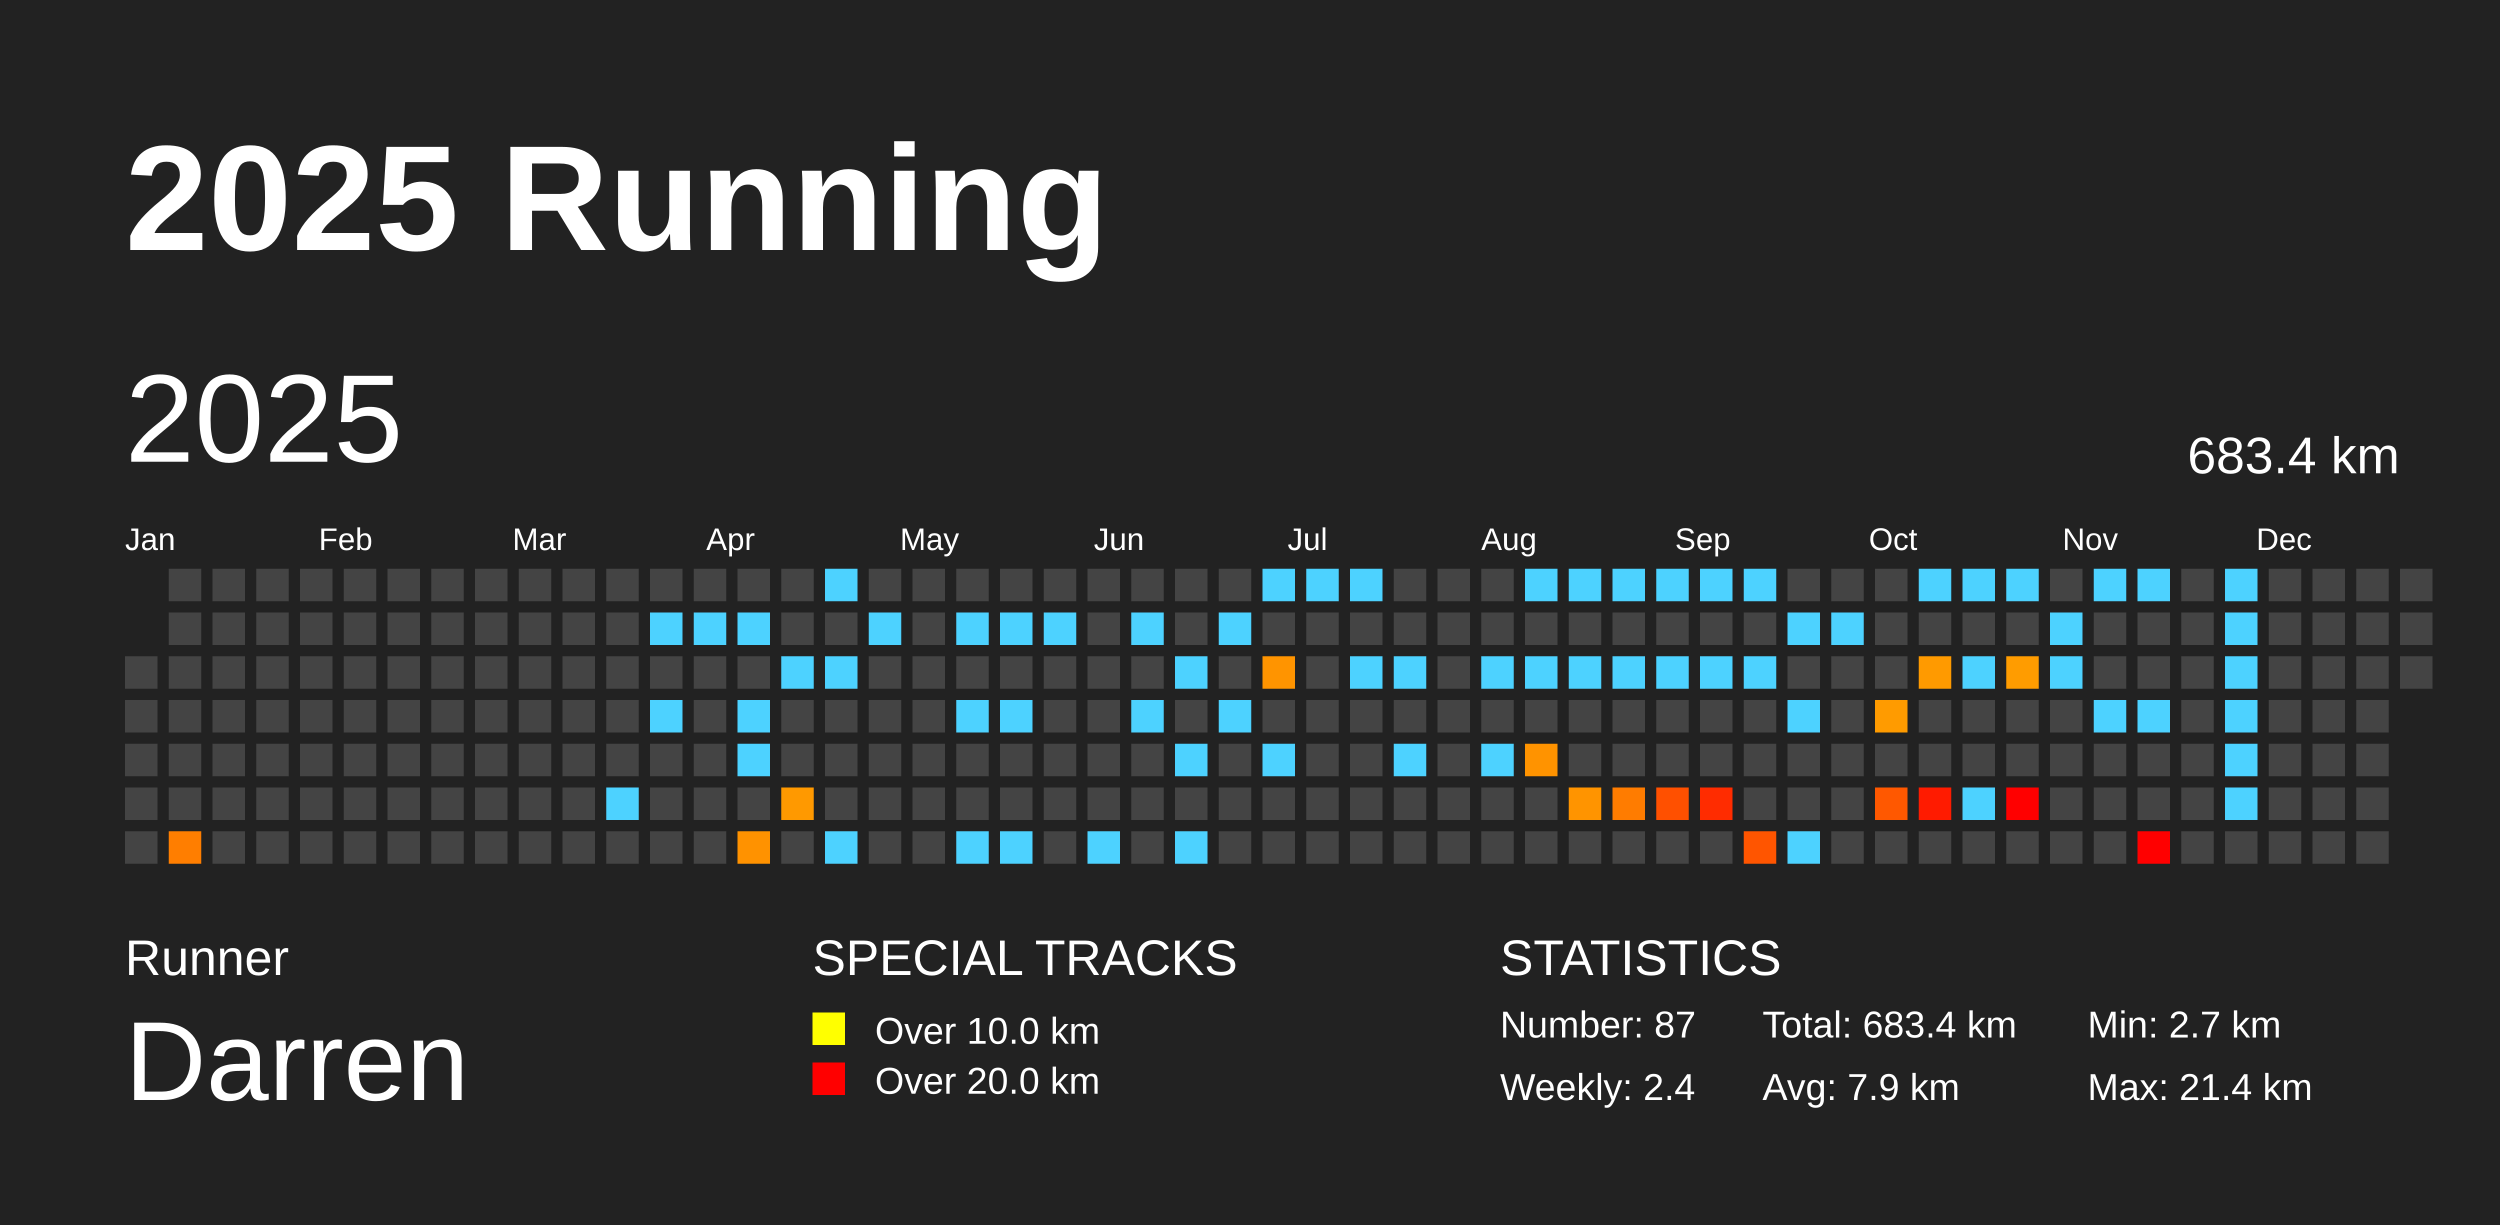
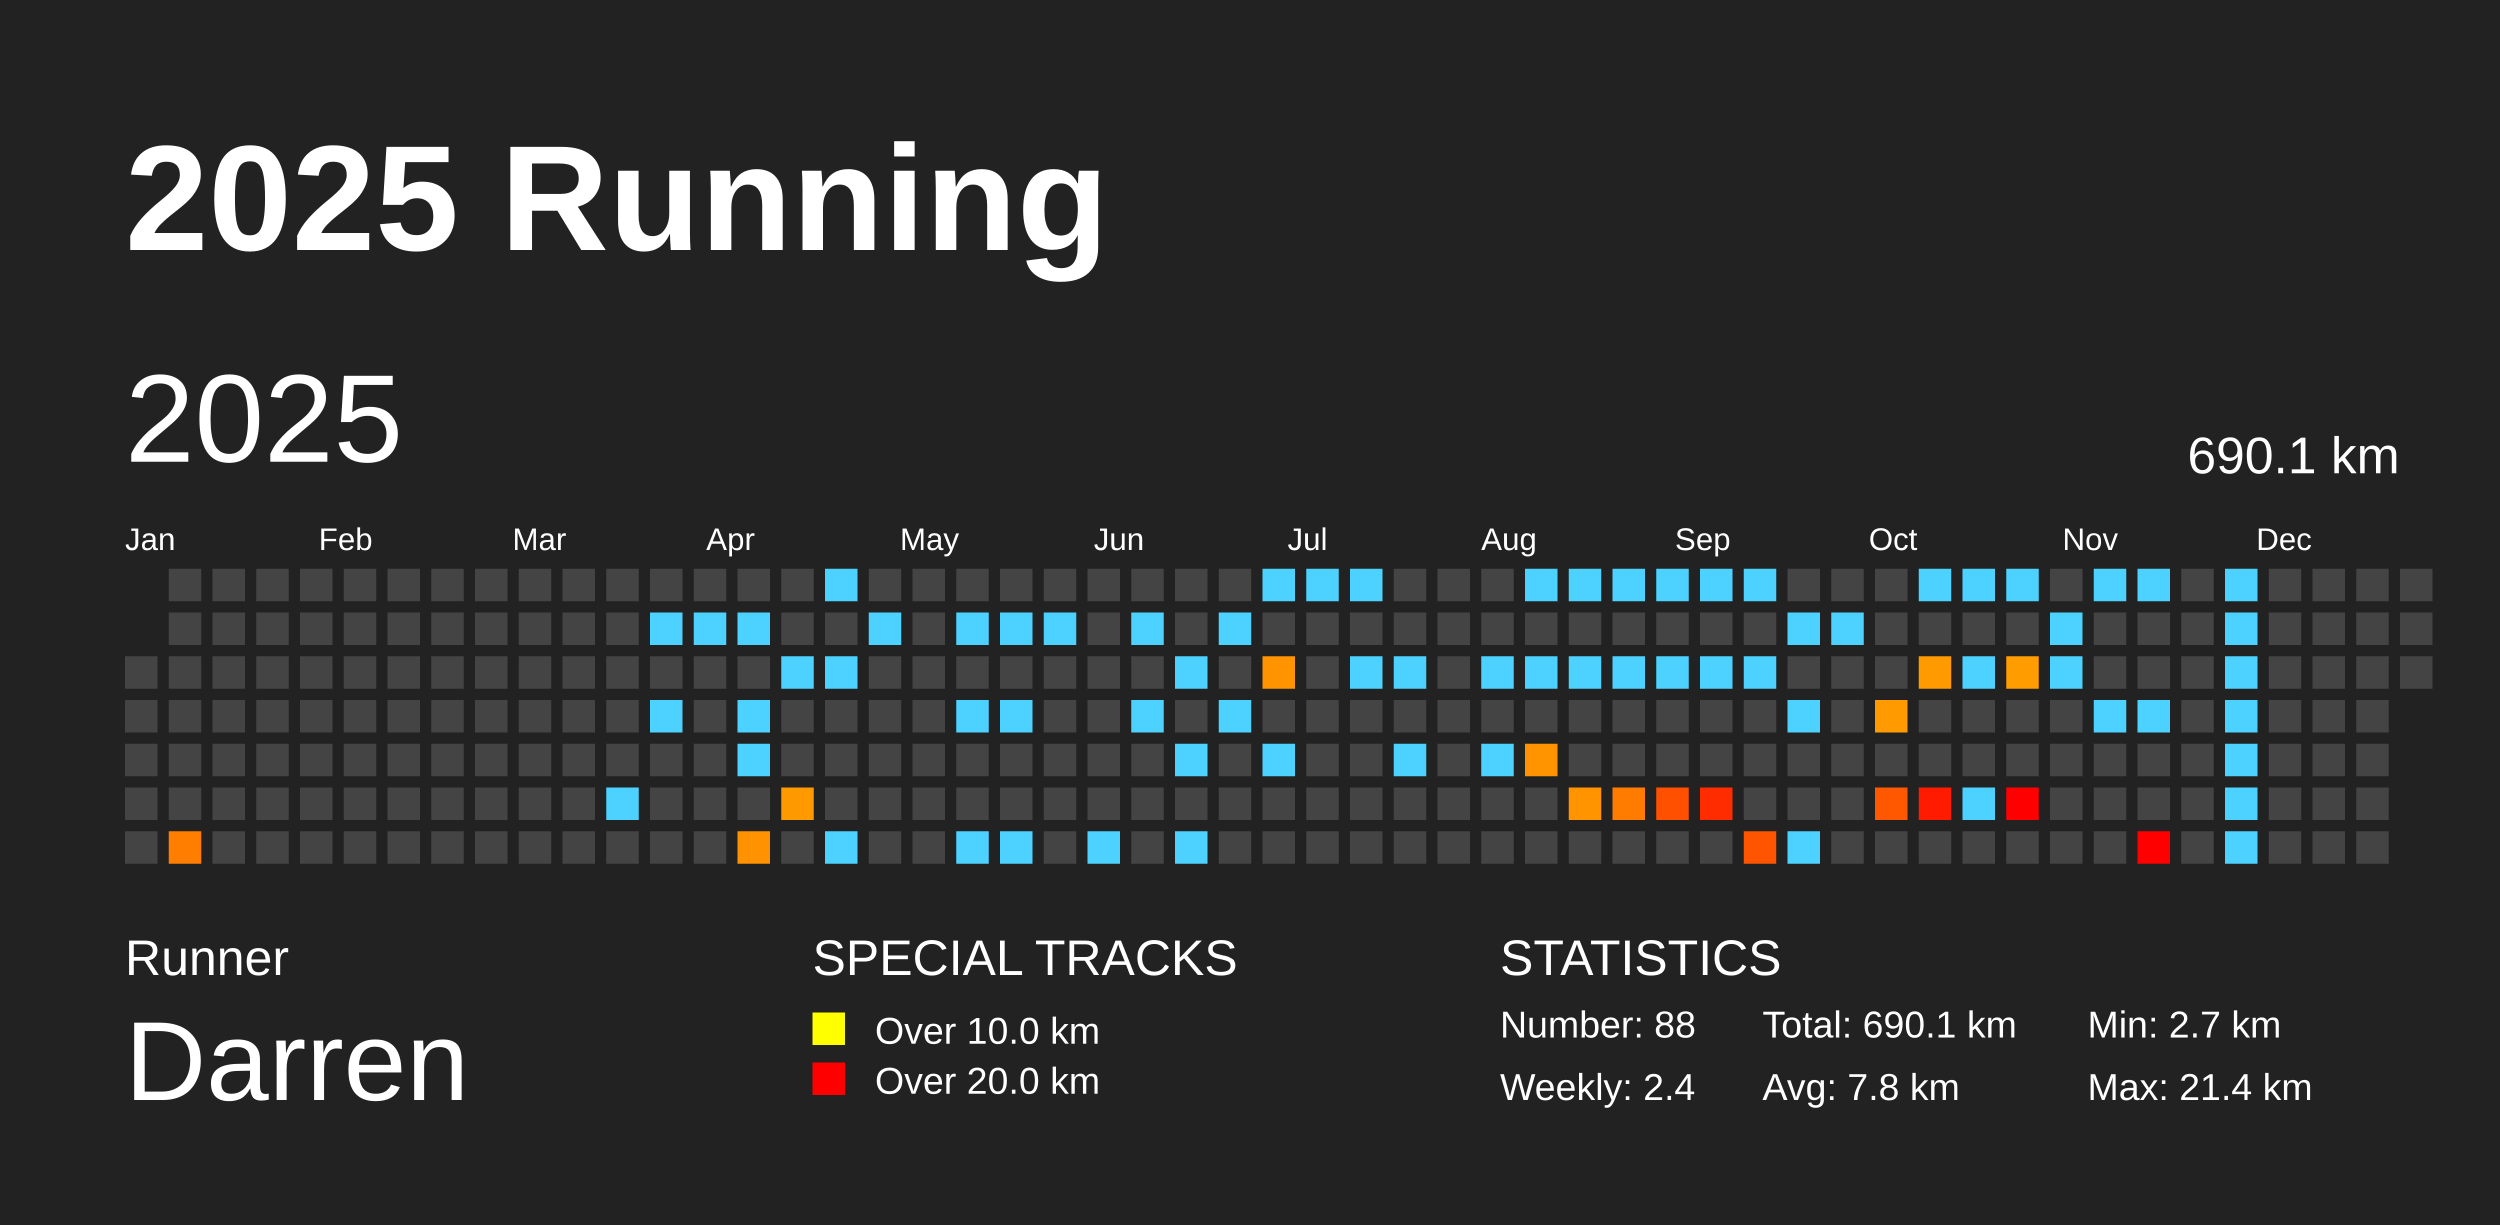
<svg xmlns="http://www.w3.org/2000/svg" baseProfile="full" height="98mm" version="1.1" viewBox="0,0,200,98" width="200mm">
  <defs />
  <rect fill="#222222" height="98" width="200" x="0" y="0" />
  <text fill="#FFFFFF" style="font-size:12px; font-family:Arial; font-weight:bold;" x="10" y="20">2025 Running</text>
  <text fill="#FFFFFF" style="font-size:4px; font-family:Arial" x="10" y="78">Runner</text>
  <text fill="#FFFFFF" style="font-size:9px; font-family:Arial" x="10" y="88">Darren</text>
  <text fill="#FFFFFF" style="font-size:4px; font-family:Arial" x="65" y="78">SPECIAL TRACKS</text>
  <rect fill="yellow" height="2.6" width="2.6" x="65" y="81" />
  <text fill="#FFFFFF" style="font-size:3px; font-family:Arial" x="70" y="83.5">Over 10.0 km</text>
  <rect fill="red" height="2.6" width="2.6" x="65" y="85" />
  <text fill="#FFFFFF" style="font-size:3px; font-family:Arial" x="70" y="87.5">Over 20.0 km</text>
  <text fill="#FFFFFF" style="font-size:4px; font-family:Arial" x="120" y="78">STATISTICS</text>
-   <text fill="#FFFFFF" style="font-size:3px; font-family:Arial" x="120" y="83">Number: 87</text>
+   <text fill="#FFFFFF" style="font-size:3px; font-family:Arial" x="120" y="83">Number: 88</text>
  <text fill="#FFFFFF" style="font-size:3px; font-family:Arial" x="120" y="88">Weekly: 2.4</text>
-   <text fill="#FFFFFF" style="font-size:3px; font-family:Arial" x="141" y="83">Total: 683.4 km</text>
-   <text fill="#FFFFFF" style="font-size:3px; font-family:Arial" x="141" y="88">Avg: 7.9 km</text>
+   <text fill="#FFFFFF" style="font-size:3px; font-family:Arial" x="141" y="83">Total: 690.1 km</text>
+   <text fill="#FFFFFF" style="font-size:3px; font-family:Arial" x="141" y="88">Avg: 7.8 km</text>
  <text fill="#FFFFFF" style="font-size:3px; font-family:Arial" x="167" y="83">Min: 2.7 km</text>
  <text fill="#FFFFFF" style="font-size:3px; font-family:Arial" x="167" y="88">Max: 21.4 km</text>
  <text dominant-baseline="hanging" fill="#FFFFFF" style="font-size:10.0px; font-family:Arial;" x="10" y="30">2025</text>
-   <text dominant-baseline="hanging" fill="#FFFFFF" style="font-size:4.125px; font-family:Arial;" x="175" y="35">683.4 km</text>
+   <text dominant-baseline="hanging" fill="#FFFFFF" style="font-size:4.125px; font-family:Arial;" x="175" y="35">690.1 km</text>
  <text fill="#FFFFFF" style="font-size:2.5px; font-family:Arial" x="10.0" y="44">Jan</text>
  <text fill="#FFFFFF" style="font-size:2.5px; font-family:Arial" x="25.5" y="44">Feb</text>
  <text fill="#FFFFFF" style="font-size:2.5px; font-family:Arial" x="41.0" y="44">Mar</text>
  <text fill="#FFFFFF" style="font-size:2.5px; font-family:Arial" x="56.5" y="44">Apr</text>
  <text fill="#FFFFFF" style="font-size:2.5px; font-family:Arial" x="72.0" y="44">May</text>
  <text fill="#FFFFFF" style="font-size:2.5px; font-family:Arial" x="87.5" y="44">Jun</text>
  <text fill="#FFFFFF" style="font-size:2.5px; font-family:Arial" x="103.0" y="44">Jul</text>
  <text fill="#FFFFFF" style="font-size:2.5px; font-family:Arial" x="118.5" y="44">Aug</text>
  <text fill="#FFFFFF" style="font-size:2.5px; font-family:Arial" x="134.0" y="44">Sep</text>
  <text fill="#FFFFFF" style="font-size:2.5px; font-family:Arial" x="149.5" y="44">Oct</text>
  <text fill="#FFFFFF" style="font-size:2.5px; font-family:Arial" x="165.0" y="44">Nov</text>
  <text fill="#FFFFFF" style="font-size:2.5px; font-family:Arial" x="180.5" y="44">Dec</text>
  <rect fill="#444444" height="2.6" width="2.6" x="10.0" y="52.5" />
  <rect fill="#444444" height="2.6" width="2.6" x="10.0" y="56.0" />
  <rect fill="#444444" height="2.6" width="2.6" x="10.0" y="59.5" />
  <rect fill="#444444" height="2.6" width="2.6" x="10.0" y="63.0" />
  <rect fill="#444444" height="2.6" width="2.6" x="10.0" y="66.5" />
  <rect fill="#444444" height="2.6" width="2.6" x="13.5" y="45.5" />
  <rect fill="#444444" height="2.6" width="2.6" x="13.5" y="49.0" />
  <rect fill="#444444" height="2.6" width="2.6" x="13.5" y="52.5" />
  <rect fill="#444444" height="2.6" width="2.6" x="13.5" y="56.0" />
  <rect fill="#444444" height="2.6" width="2.6" x="13.5" y="59.5" />
  <rect fill="#444444" height="2.6" width="2.6" x="13.5" y="63.0" />
  <rect fill="#ff7e00" height="2.6" width="2.6" x="13.5" y="66.5" />
  <rect fill="#444444" height="2.6" width="2.6" x="17.0" y="45.5" />
  <rect fill="#444444" height="2.6" width="2.6" x="17.0" y="49.0" />
  <rect fill="#444444" height="2.6" width="2.6" x="17.0" y="52.5" />
  <rect fill="#444444" height="2.6" width="2.6" x="17.0" y="56.0" />
  <rect fill="#444444" height="2.6" width="2.6" x="17.0" y="59.5" />
  <rect fill="#444444" height="2.6" width="2.6" x="17.0" y="63.0" />
  <rect fill="#444444" height="2.6" width="2.6" x="17.0" y="66.5" />
  <rect fill="#444444" height="2.6" width="2.6" x="20.5" y="45.5" />
  <rect fill="#444444" height="2.6" width="2.6" x="20.5" y="49.0" />
  <rect fill="#444444" height="2.6" width="2.6" x="20.5" y="52.5" />
  <rect fill="#444444" height="2.6" width="2.6" x="20.5" y="56.0" />
  <rect fill="#444444" height="2.6" width="2.6" x="20.5" y="59.5" />
  <rect fill="#444444" height="2.6" width="2.6" x="20.5" y="63.0" />
  <rect fill="#444444" height="2.6" width="2.6" x="20.5" y="66.5" />
  <rect fill="#444444" height="2.6" width="2.6" x="24.0" y="45.5" />
  <rect fill="#444444" height="2.6" width="2.6" x="24.0" y="49.0" />
  <rect fill="#444444" height="2.6" width="2.6" x="24.0" y="52.5" />
  <rect fill="#444444" height="2.6" width="2.6" x="24.0" y="56.0" />
  <rect fill="#444444" height="2.6" width="2.6" x="24.0" y="59.5" />
  <rect fill="#444444" height="2.6" width="2.6" x="24.0" y="63.0" />
  <rect fill="#444444" height="2.6" width="2.6" x="24.0" y="66.5" />
  <rect fill="#444444" height="2.6" width="2.6" x="27.5" y="45.5" />
  <rect fill="#444444" height="2.6" width="2.6" x="27.5" y="49.0" />
  <rect fill="#444444" height="2.6" width="2.6" x="27.5" y="52.5" />
  <rect fill="#444444" height="2.6" width="2.6" x="27.5" y="56.0" />
  <rect fill="#444444" height="2.6" width="2.6" x="27.5" y="59.5" />
  <rect fill="#444444" height="2.6" width="2.6" x="27.5" y="63.0" />
  <rect fill="#444444" height="2.6" width="2.6" x="27.5" y="66.5" />
  <rect fill="#444444" height="2.6" width="2.6" x="31.0" y="45.5" />
  <rect fill="#444444" height="2.6" width="2.6" x="31.0" y="49.0" />
  <rect fill="#444444" height="2.6" width="2.6" x="31.0" y="52.5" />
  <rect fill="#444444" height="2.6" width="2.6" x="31.0" y="56.0" />
  <rect fill="#444444" height="2.6" width="2.6" x="31.0" y="59.5" />
  <rect fill="#444444" height="2.6" width="2.6" x="31.0" y="63.0" />
  <rect fill="#444444" height="2.6" width="2.6" x="31.0" y="66.5" />
  <rect fill="#444444" height="2.6" width="2.6" x="34.5" y="45.5" />
  <rect fill="#444444" height="2.6" width="2.6" x="34.5" y="49.0" />
  <rect fill="#444444" height="2.6" width="2.6" x="34.5" y="52.5" />
  <rect fill="#444444" height="2.6" width="2.6" x="34.5" y="56.0" />
  <rect fill="#444444" height="2.6" width="2.6" x="34.5" y="59.5" />
  <rect fill="#444444" height="2.6" width="2.6" x="34.5" y="63.0" />
  <rect fill="#444444" height="2.6" width="2.6" x="34.5" y="66.5" />
  <rect fill="#444444" height="2.6" width="2.6" x="38.0" y="45.5" />
  <rect fill="#444444" height="2.6" width="2.6" x="38.0" y="49.0" />
  <rect fill="#444444" height="2.6" width="2.6" x="38.0" y="52.5" />
  <rect fill="#444444" height="2.6" width="2.6" x="38.0" y="56.0" />
  <rect fill="#444444" height="2.6" width="2.6" x="38.0" y="59.5" />
  <rect fill="#444444" height="2.6" width="2.6" x="38.0" y="63.0" />
  <rect fill="#444444" height="2.6" width="2.6" x="38.0" y="66.5" />
  <rect fill="#444444" height="2.6" width="2.6" x="41.5" y="45.5" />
  <rect fill="#444444" height="2.6" width="2.6" x="41.5" y="49.0" />
  <rect fill="#444444" height="2.6" width="2.6" x="41.5" y="52.5" />
  <rect fill="#444444" height="2.6" width="2.6" x="41.5" y="56.0" />
  <rect fill="#444444" height="2.6" width="2.6" x="41.5" y="59.5" />
  <rect fill="#444444" height="2.6" width="2.6" x="41.5" y="63.0" />
  <rect fill="#444444" height="2.6" width="2.6" x="41.5" y="66.5" />
  <rect fill="#444444" height="2.6" width="2.6" x="45.0" y="45.5" />
  <rect fill="#444444" height="2.6" width="2.6" x="45.0" y="49.0" />
  <rect fill="#444444" height="2.6" width="2.6" x="45.0" y="52.5" />
  <rect fill="#444444" height="2.6" width="2.6" x="45.0" y="56.0" />
  <rect fill="#444444" height="2.6" width="2.6" x="45.0" y="59.5" />
  <rect fill="#444444" height="2.6" width="2.6" x="45.0" y="63.0" />
  <rect fill="#444444" height="2.6" width="2.6" x="45.0" y="66.5" />
  <rect fill="#444444" height="2.6" width="2.6" x="48.5" y="45.5" />
  <rect fill="#444444" height="2.6" width="2.6" x="48.5" y="49.0" />
  <rect fill="#444444" height="2.6" width="2.6" x="48.5" y="52.5" />
  <rect fill="#444444" height="2.6" width="2.6" x="48.5" y="56.0" />
  <rect fill="#444444" height="2.6" width="2.6" x="48.5" y="59.5" />
  <rect fill="#4dd2ff" height="2.6" width="2.6" x="48.5" y="63.0" />
  <rect fill="#444444" height="2.6" width="2.6" x="48.5" y="66.5" />
  <rect fill="#444444" height="2.6" width="2.6" x="52.0" y="45.5" />
  <rect fill="#4dd2ff" height="2.6" width="2.6" x="52.0" y="49.0" />
  <rect fill="#444444" height="2.6" width="2.6" x="52.0" y="52.5" />
  <rect fill="#4dd2ff" height="2.6" width="2.6" x="52.0" y="56.0" />
  <rect fill="#444444" height="2.6" width="2.6" x="52.0" y="59.5" />
  <rect fill="#444444" height="2.6" width="2.6" x="52.0" y="63.0" />
  <rect fill="#444444" height="2.6" width="2.6" x="52.0" y="66.5" />
  <rect fill="#444444" height="2.6" width="2.6" x="55.5" y="45.5" />
  <rect fill="#4dd2ff" height="2.6" width="2.6" x="55.5" y="49.0" />
  <rect fill="#444444" height="2.6" width="2.6" x="55.5" y="52.5" />
  <rect fill="#444444" height="2.6" width="2.6" x="55.5" y="56.0" />
  <rect fill="#444444" height="2.6" width="2.6" x="55.5" y="59.5" />
  <rect fill="#444444" height="2.6" width="2.6" x="55.5" y="63.0" />
  <rect fill="#444444" height="2.6" width="2.6" x="55.5" y="66.5" />
  <rect fill="#444444" height="2.6" width="2.6" x="59.0" y="45.5" />
  <rect fill="#4dd2ff" height="2.6" width="2.6" x="59.0" y="49.0" />
  <rect fill="#444444" height="2.6" width="2.6" x="59.0" y="52.5" />
  <rect fill="#4dd2ff" height="2.6" width="2.6" x="59.0" y="56.0" />
  <rect fill="#4dd2ff" height="2.6" width="2.6" x="59.0" y="59.5" />
  <rect fill="#444444" height="2.6" width="2.6" x="59.0" y="63.0" />
  <rect fill="#ff9200" height="2.6" width="2.6" x="59.0" y="66.5" />
  <rect fill="#444444" height="2.6" width="2.6" x="62.5" y="45.5" />
  <rect fill="#444444" height="2.6" width="2.6" x="62.5" y="49.0" />
  <rect fill="#4dd2ff" height="2.6" width="2.6" x="62.5" y="52.5" />
  <rect fill="#444444" height="2.6" width="2.6" x="62.5" y="56.0" />
  <rect fill="#444444" height="2.6" width="2.6" x="62.5" y="59.5" />
  <rect fill="#ff9900" height="2.6" width="2.6" x="62.5" y="63.0" />
  <rect fill="#444444" height="2.6" width="2.6" x="62.5" y="66.5" />
  <rect fill="#4dd2ff" height="2.6" width="2.6" x="66.0" y="45.5" />
  <rect fill="#444444" height="2.6" width="2.6" x="66.0" y="49.0" />
  <rect fill="#4dd2ff" height="2.6" width="2.6" x="66.0" y="52.5" />
  <rect fill="#444444" height="2.6" width="2.6" x="66.0" y="56.0" />
  <rect fill="#444444" height="2.6" width="2.6" x="66.0" y="59.5" />
  <rect fill="#444444" height="2.6" width="2.6" x="66.0" y="63.0" />
  <rect fill="#4dd2ff" height="2.6" width="2.6" x="66.0" y="66.5" />
  <rect fill="#444444" height="2.6" width="2.6" x="69.5" y="45.5" />
  <rect fill="#4dd2ff" height="2.6" width="2.6" x="69.5" y="49.0" />
  <rect fill="#444444" height="2.6" width="2.6" x="69.5" y="52.5" />
  <rect fill="#444444" height="2.6" width="2.6" x="69.5" y="56.0" />
  <rect fill="#444444" height="2.6" width="2.6" x="69.5" y="59.5" />
  <rect fill="#444444" height="2.6" width="2.6" x="69.5" y="63.0" />
  <rect fill="#444444" height="2.6" width="2.6" x="69.5" y="66.5" />
  <rect fill="#444444" height="2.6" width="2.6" x="73.0" y="45.5" />
  <rect fill="#444444" height="2.6" width="2.6" x="73.0" y="49.0" />
  <rect fill="#444444" height="2.6" width="2.6" x="73.0" y="52.5" />
  <rect fill="#444444" height="2.6" width="2.6" x="73.0" y="56.0" />
  <rect fill="#444444" height="2.6" width="2.6" x="73.0" y="59.5" />
  <rect fill="#444444" height="2.6" width="2.6" x="73.0" y="63.0" />
  <rect fill="#444444" height="2.6" width="2.6" x="73.0" y="66.5" />
  <rect fill="#444444" height="2.6" width="2.6" x="76.5" y="45.5" />
  <rect fill="#4dd2ff" height="2.6" width="2.6" x="76.5" y="49.0" />
  <rect fill="#444444" height="2.6" width="2.6" x="76.5" y="52.5" />
  <rect fill="#4dd2ff" height="2.6" width="2.6" x="76.5" y="56.0" />
  <rect fill="#444444" height="2.6" width="2.6" x="76.5" y="59.5" />
  <rect fill="#444444" height="2.6" width="2.6" x="76.5" y="63.0" />
  <rect fill="#4dd2ff" height="2.6" width="2.6" x="76.5" y="66.5" />
  <rect fill="#444444" height="2.6" width="2.6" x="80.0" y="45.5" />
  <rect fill="#4dd2ff" height="2.6" width="2.6" x="80.0" y="49.0" />
  <rect fill="#444444" height="2.6" width="2.6" x="80.0" y="52.5" />
  <rect fill="#4dd2ff" height="2.6" width="2.6" x="80.0" y="56.0" />
  <rect fill="#444444" height="2.6" width="2.6" x="80.0" y="59.5" />
  <rect fill="#444444" height="2.6" width="2.6" x="80.0" y="63.0" />
  <rect fill="#4dd2ff" height="2.6" width="2.6" x="80.0" y="66.5" />
  <rect fill="#444444" height="2.6" width="2.6" x="83.5" y="45.5" />
  <rect fill="#4dd2ff" height="2.6" width="2.6" x="83.5" y="49.0" />
  <rect fill="#444444" height="2.6" width="2.6" x="83.5" y="52.5" />
  <rect fill="#444444" height="2.6" width="2.6" x="83.5" y="56.0" />
  <rect fill="#444444" height="2.6" width="2.6" x="83.5" y="59.5" />
  <rect fill="#444444" height="2.6" width="2.6" x="83.5" y="63.0" />
  <rect fill="#444444" height="2.6" width="2.6" x="83.5" y="66.5" />
  <rect fill="#444444" height="2.6" width="2.6" x="87.0" y="45.5" />
  <rect fill="#444444" height="2.6" width="2.6" x="87.0" y="49.0" />
  <rect fill="#444444" height="2.6" width="2.6" x="87.0" y="52.5" />
  <rect fill="#444444" height="2.6" width="2.6" x="87.0" y="56.0" />
  <rect fill="#444444" height="2.6" width="2.6" x="87.0" y="59.5" />
  <rect fill="#444444" height="2.6" width="2.6" x="87.0" y="63.0" />
  <rect fill="#4dd2ff" height="2.6" width="2.6" x="87.0" y="66.5" />
  <rect fill="#444444" height="2.6" width="2.6" x="90.5" y="45.5" />
  <rect fill="#4dd2ff" height="2.6" width="2.6" x="90.5" y="49.0" />
  <rect fill="#444444" height="2.6" width="2.6" x="90.5" y="52.5" />
  <rect fill="#4dd2ff" height="2.6" width="2.6" x="90.5" y="56.0" />
  <rect fill="#444444" height="2.6" width="2.6" x="90.5" y="59.5" />
  <rect fill="#444444" height="2.6" width="2.6" x="90.5" y="63.0" />
  <rect fill="#444444" height="2.6" width="2.6" x="90.5" y="66.5" />
  <rect fill="#444444" height="2.6" width="2.6" x="94.0" y="45.5" />
  <rect fill="#444444" height="2.6" width="2.6" x="94.0" y="49.0" />
  <rect fill="#4dd2ff" height="2.6" width="2.6" x="94.0" y="52.5" />
  <rect fill="#444444" height="2.6" width="2.6" x="94.0" y="56.0" />
  <rect fill="#4dd2ff" height="2.6" width="2.6" x="94.0" y="59.5" />
  <rect fill="#444444" height="2.6" width="2.6" x="94.0" y="63.0" />
  <rect fill="#4dd2ff" height="2.6" width="2.6" x="94.0" y="66.5" />
  <rect fill="#444444" height="2.6" width="2.6" x="97.5" y="45.5" />
  <rect fill="#4dd2ff" height="2.6" width="2.6" x="97.5" y="49.0" />
  <rect fill="#444444" height="2.6" width="2.6" x="97.5" y="52.5" />
  <rect fill="#4dd2ff" height="2.6" width="2.6" x="97.5" y="56.0" />
  <rect fill="#444444" height="2.6" width="2.6" x="97.5" y="59.5" />
  <rect fill="#444444" height="2.6" width="2.6" x="97.5" y="63.0" />
  <rect fill="#444444" height="2.6" width="2.6" x="97.5" y="66.5" />
  <rect fill="#4dd2ff" height="2.6" width="2.6" x="101.0" y="45.5" />
  <rect fill="#444444" height="2.6" width="2.6" x="101.0" y="49.0" />
  <rect fill="#ff9400" height="2.6" width="2.6" x="101.0" y="52.5" />
  <rect fill="#444444" height="2.6" width="2.6" x="101.0" y="56.0" />
  <rect fill="#4dd2ff" height="2.6" width="2.6" x="101.0" y="59.5" />
  <rect fill="#444444" height="2.6" width="2.6" x="101.0" y="63.0" />
  <rect fill="#444444" height="2.6" width="2.6" x="101.0" y="66.5" />
  <rect fill="#4dd2ff" height="2.6" width="2.6" x="104.5" y="45.5" />
  <rect fill="#444444" height="2.6" width="2.6" x="104.5" y="49.0" />
  <rect fill="#444444" height="2.6" width="2.6" x="104.5" y="52.5" />
  <rect fill="#444444" height="2.6" width="2.6" x="104.5" y="56.0" />
  <rect fill="#444444" height="2.6" width="2.6" x="104.5" y="59.5" />
  <rect fill="#444444" height="2.6" width="2.6" x="104.5" y="63.0" />
  <rect fill="#444444" height="2.6" width="2.6" x="104.5" y="66.5" />
  <rect fill="#4dd2ff" height="2.6" width="2.6" x="108.0" y="45.5" />
  <rect fill="#444444" height="2.6" width="2.6" x="108.0" y="49.0" />
  <rect fill="#4dd2ff" height="2.6" width="2.6" x="108.0" y="52.5" />
  <rect fill="#444444" height="2.6" width="2.6" x="108.0" y="56.0" />
  <rect fill="#444444" height="2.6" width="2.6" x="108.0" y="59.5" />
  <rect fill="#444444" height="2.6" width="2.6" x="108.0" y="63.0" />
  <rect fill="#444444" height="2.6" width="2.6" x="108.0" y="66.5" />
  <rect fill="#444444" height="2.6" width="2.6" x="111.5" y="45.5" />
  <rect fill="#444444" height="2.6" width="2.6" x="111.5" y="49.0" />
  <rect fill="#4dd2ff" height="2.6" width="2.6" x="111.5" y="52.5" />
  <rect fill="#444444" height="2.6" width="2.6" x="111.5" y="56.0" />
  <rect fill="#4dd2ff" height="2.6" width="2.6" x="111.5" y="59.5" />
  <rect fill="#444444" height="2.6" width="2.6" x="111.5" y="63.0" />
  <rect fill="#444444" height="2.6" width="2.6" x="111.5" y="66.5" />
  <rect fill="#444444" height="2.6" width="2.6" x="115.0" y="45.5" />
  <rect fill="#444444" height="2.6" width="2.6" x="115.0" y="49.0" />
  <rect fill="#444444" height="2.6" width="2.6" x="115.0" y="52.5" />
  <rect fill="#444444" height="2.6" width="2.6" x="115.0" y="56.0" />
  <rect fill="#444444" height="2.6" width="2.6" x="115.0" y="59.5" />
  <rect fill="#444444" height="2.6" width="2.6" x="115.0" y="63.0" />
  <rect fill="#444444" height="2.6" width="2.6" x="115.0" y="66.5" />
  <rect fill="#444444" height="2.6" width="2.6" x="118.5" y="45.5" />
  <rect fill="#444444" height="2.6" width="2.6" x="118.5" y="49.0" />
  <rect fill="#4dd2ff" height="2.6" width="2.6" x="118.5" y="52.5" />
  <rect fill="#444444" height="2.6" width="2.6" x="118.5" y="56.0" />
  <rect fill="#4dd2ff" height="2.6" width="2.6" x="118.5" y="59.5" />
  <rect fill="#444444" height="2.6" width="2.6" x="118.5" y="63.0" />
  <rect fill="#444444" height="2.6" width="2.6" x="118.5" y="66.5" />
  <rect fill="#4dd2ff" height="2.6" width="2.6" x="122.0" y="45.5" />
  <rect fill="#444444" height="2.6" width="2.6" x="122.0" y="49.0" />
  <rect fill="#4dd2ff" height="2.6" width="2.6" x="122.0" y="52.5" />
  <rect fill="#444444" height="2.6" width="2.6" x="122.0" y="56.0" />
  <rect fill="#ff9300" height="2.6" width="2.6" x="122.0" y="59.5" />
  <rect fill="#444444" height="2.6" width="2.6" x="122.0" y="63.0" />
  <rect fill="#444444" height="2.6" width="2.6" x="122.0" y="66.5" />
  <rect fill="#4dd2ff" height="2.6" width="2.6" x="125.5" y="45.5" />
  <rect fill="#444444" height="2.6" width="2.6" x="125.5" y="49.0" />
  <rect fill="#4dd2ff" height="2.6" width="2.6" x="125.5" y="52.5" />
  <rect fill="#444444" height="2.6" width="2.6" x="125.5" y="56.0" />
  <rect fill="#444444" height="2.6" width="2.6" x="125.5" y="59.5" />
  <rect fill="#ff9400" height="2.6" width="2.6" x="125.5" y="63.0" />
  <rect fill="#444444" height="2.6" width="2.6" x="125.5" y="66.5" />
  <rect fill="#4dd2ff" height="2.6" width="2.6" x="129.0" y="45.5" />
  <rect fill="#444444" height="2.6" width="2.6" x="129.0" y="49.0" />
  <rect fill="#4dd2ff" height="2.6" width="2.6" x="129.0" y="52.5" />
  <rect fill="#444444" height="2.6" width="2.6" x="129.0" y="56.0" />
  <rect fill="#444444" height="2.6" width="2.6" x="129.0" y="59.5" />
  <rect fill="#ff7c00" height="2.6" width="2.6" x="129.0" y="63.0" />
  <rect fill="#444444" height="2.6" width="2.6" x="129.0" y="66.5" />
  <rect fill="#4dd2ff" height="2.6" width="2.6" x="132.5" y="45.5" />
  <rect fill="#444444" height="2.6" width="2.6" x="132.5" y="49.0" />
  <rect fill="#4dd2ff" height="2.6" width="2.6" x="132.5" y="52.5" />
  <rect fill="#444444" height="2.6" width="2.6" x="132.5" y="56.0" />
  <rect fill="#444444" height="2.6" width="2.6" x="132.5" y="59.5" />
  <rect fill="#ff5000" height="2.6" width="2.6" x="132.5" y="63.0" />
  <rect fill="#444444" height="2.6" width="2.6" x="132.5" y="66.5" />
  <rect fill="#4dd2ff" height="2.6" width="2.6" x="136.0" y="45.5" />
  <rect fill="#444444" height="2.6" width="2.6" x="136.0" y="49.0" />
  <rect fill="#4dd2ff" height="2.6" width="2.6" x="136.0" y="52.5" />
  <rect fill="#444444" height="2.6" width="2.6" x="136.0" y="56.0" />
  <rect fill="#444444" height="2.6" width="2.6" x="136.0" y="59.5" />
  <rect fill="#ff2c00" height="2.6" width="2.6" x="136.0" y="63.0" />
  <rect fill="#444444" height="2.6" width="2.6" x="136.0" y="66.5" />
  <rect fill="#4dd2ff" height="2.6" width="2.6" x="139.5" y="45.5" />
  <rect fill="#444444" height="2.6" width="2.6" x="139.5" y="49.0" />
  <rect fill="#4dd2ff" height="2.6" width="2.6" x="139.5" y="52.5" />
  <rect fill="#444444" height="2.6" width="2.6" x="139.5" y="56.0" />
  <rect fill="#444444" height="2.6" width="2.6" x="139.5" y="59.5" />
  <rect fill="#444444" height="2.6" width="2.6" x="139.5" y="63.0" />
  <rect fill="#ff5500" height="2.6" width="2.6" x="139.5" y="66.5" />
  <rect fill="#444444" height="2.6" width="2.6" x="143.0" y="45.5" />
  <rect fill="#4dd2ff" height="2.6" width="2.6" x="143.0" y="49.0" />
  <rect fill="#444444" height="2.6" width="2.6" x="143.0" y="52.5" />
  <rect fill="#4dd2ff" height="2.6" width="2.6" x="143.0" y="56.0" />
  <rect fill="#444444" height="2.6" width="2.6" x="143.0" y="59.5" />
  <rect fill="#444444" height="2.6" width="2.6" x="143.0" y="63.0" />
  <rect fill="#4dd2ff" height="2.6" width="2.6" x="143.0" y="66.5" />
  <rect fill="#444444" height="2.6" width="2.6" x="146.5" y="45.5" />
  <rect fill="#4dd2ff" height="2.6" width="2.6" x="146.5" y="49.0" />
  <rect fill="#444444" height="2.6" width="2.6" x="146.5" y="52.5" />
  <rect fill="#444444" height="2.6" width="2.6" x="146.5" y="56.0" />
  <rect fill="#444444" height="2.6" width="2.6" x="146.5" y="59.5" />
  <rect fill="#444444" height="2.6" width="2.6" x="146.5" y="63.0" />
  <rect fill="#444444" height="2.6" width="2.6" x="146.5" y="66.5" />
  <rect fill="#444444" height="2.6" width="2.6" x="150.0" y="45.5" />
  <rect fill="#444444" height="2.6" width="2.6" x="150.0" y="49.0" />
  <rect fill="#444444" height="2.6" width="2.6" x="150.0" y="52.5" />
  <rect fill="#ff9b00" height="2.6" width="2.6" x="150.0" y="56.0" />
  <rect fill="#444444" height="2.6" width="2.6" x="150.0" y="59.5" />
  <rect fill="#ff5800" height="2.6" width="2.6" x="150.0" y="63.0" />
  <rect fill="#444444" height="2.6" width="2.6" x="150.0" y="66.5" />
  <rect fill="#4dd2ff" height="2.6" width="2.6" x="153.5" y="45.5" />
  <rect fill="#444444" height="2.6" width="2.6" x="153.5" y="49.0" />
  <rect fill="#ff9a00" height="2.6" width="2.6" x="153.5" y="52.5" />
  <rect fill="#444444" height="2.6" width="2.6" x="153.5" y="56.0" />
  <rect fill="#444444" height="2.6" width="2.6" x="153.5" y="59.5" />
  <rect fill="#ff1b00" height="2.6" width="2.6" x="153.5" y="63.0" />
  <rect fill="#444444" height="2.6" width="2.6" x="153.5" y="66.5" />
  <rect fill="#4dd2ff" height="2.6" width="2.6" x="157.0" y="45.5" />
  <rect fill="#444444" height="2.6" width="2.6" x="157.0" y="49.0" />
  <rect fill="#4dd2ff" height="2.6" width="2.6" x="157.0" y="52.5" />
  <rect fill="#444444" height="2.6" width="2.6" x="157.0" y="56.0" />
  <rect fill="#444444" height="2.6" width="2.6" x="157.0" y="59.5" />
  <rect fill="#4dd2ff" height="2.6" width="2.6" x="157.0" y="63.0" />
  <rect fill="#444444" height="2.6" width="2.6" x="157.0" y="66.5" />
  <rect fill="#4dd2ff" height="2.6" width="2.6" x="160.5" y="45.5" />
  <rect fill="#444444" height="2.6" width="2.6" x="160.5" y="49.0" />
  <rect fill="#ff9c00" height="2.6" width="2.6" x="160.5" y="52.5" />
  <rect fill="#444444" height="2.6" width="2.6" x="160.5" y="56.0" />
  <rect fill="#444444" height="2.6" width="2.6" x="160.5" y="59.5" />
  <rect fill="red" height="2.6" width="2.6" x="160.5" y="63.0" />
  <rect fill="#444444" height="2.6" width="2.6" x="160.5" y="66.5" />
  <rect fill="#444444" height="2.6" width="2.6" x="164.0" y="45.5" />
  <rect fill="#4dd2ff" height="2.6" width="2.6" x="164.0" y="49.0" />
  <rect fill="#4dd2ff" height="2.6" width="2.6" x="164.0" y="52.5" />
  <rect fill="#444444" height="2.6" width="2.6" x="164.0" y="56.0" />
  <rect fill="#444444" height="2.6" width="2.6" x="164.0" y="59.5" />
  <rect fill="#444444" height="2.6" width="2.6" x="164.0" y="63.0" />
  <rect fill="#444444" height="2.6" width="2.6" x="164.0" y="66.5" />
  <rect fill="#4dd2ff" height="2.6" width="2.6" x="167.5" y="45.5" />
  <rect fill="#444444" height="2.6" width="2.6" x="167.5" y="49.0" />
  <rect fill="#444444" height="2.6" width="2.6" x="167.5" y="52.5" />
  <rect fill="#4dd2ff" height="2.6" width="2.6" x="167.5" y="56.0" />
  <rect fill="#444444" height="2.6" width="2.6" x="167.5" y="59.5" />
  <rect fill="#444444" height="2.6" width="2.6" x="167.5" y="63.0" />
  <rect fill="#444444" height="2.6" width="2.6" x="167.5" y="66.5" />
  <rect fill="#4dd2ff" height="2.6" width="2.6" x="171.0" y="45.5" />
  <rect fill="#444444" height="2.6" width="2.6" x="171.0" y="49.0" />
  <rect fill="#444444" height="2.6" width="2.6" x="171.0" y="52.5" />
  <rect fill="#4dd2ff" height="2.6" width="2.6" x="171.0" y="56.0" />
  <rect fill="#444444" height="2.6" width="2.6" x="171.0" y="59.5" />
  <rect fill="#444444" height="2.6" width="2.6" x="171.0" y="63.0" />
  <rect fill="red" height="2.6" width="2.6" x="171.0" y="66.5" />
  <rect fill="#444444" height="2.6" width="2.6" x="174.5" y="45.5" />
  <rect fill="#444444" height="2.6" width="2.6" x="174.5" y="49.0" />
  <rect fill="#444444" height="2.6" width="2.6" x="174.5" y="52.5" />
  <rect fill="#444444" height="2.6" width="2.6" x="174.5" y="56.0" />
  <rect fill="#444444" height="2.6" width="2.6" x="174.5" y="59.5" />
  <rect fill="#444444" height="2.6" width="2.6" x="174.5" y="63.0" />
  <rect fill="#444444" height="2.6" width="2.6" x="174.5" y="66.5" />
  <rect fill="#4dd2ff" height="2.6" width="2.6" x="178.0" y="45.5" />
  <rect fill="#4dd2ff" height="2.6" width="2.6" x="178.0" y="49.0" />
  <rect fill="#4dd2ff" height="2.6" width="2.6" x="178.0" y="52.5" />
  <rect fill="#4dd2ff" height="2.6" width="2.6" x="178.0" y="56.0" />
  <rect fill="#4dd2ff" height="2.6" width="2.6" x="178.0" y="59.5" />
  <rect fill="#4dd2ff" height="2.6" width="2.6" x="178.0" y="63.0" />
-   <rect fill="#444444" height="2.6" width="2.6" x="178.0" y="66.5" />
+   <rect fill="#4dd2ff" height="2.6" width="2.6" x="178.0" y="66.5" />
  <rect fill="#444444" height="2.6" width="2.6" x="181.5" y="45.5" />
  <rect fill="#444444" height="2.6" width="2.6" x="181.5" y="49.0" />
  <rect fill="#444444" height="2.6" width="2.6" x="181.5" y="52.5" />
  <rect fill="#444444" height="2.6" width="2.6" x="181.5" y="56.0" />
  <rect fill="#444444" height="2.6" width="2.6" x="181.5" y="59.5" />
  <rect fill="#444444" height="2.6" width="2.6" x="181.5" y="63.0" />
  <rect fill="#444444" height="2.6" width="2.6" x="181.5" y="66.5" />
  <rect fill="#444444" height="2.6" width="2.6" x="185.0" y="45.5" />
  <rect fill="#444444" height="2.6" width="2.6" x="185.0" y="49.0" />
  <rect fill="#444444" height="2.6" width="2.6" x="185.0" y="52.5" />
  <rect fill="#444444" height="2.6" width="2.6" x="185.0" y="56.0" />
  <rect fill="#444444" height="2.6" width="2.6" x="185.0" y="59.5" />
  <rect fill="#444444" height="2.6" width="2.6" x="185.0" y="63.0" />
  <rect fill="#444444" height="2.6" width="2.6" x="185.0" y="66.5" />
  <rect fill="#444444" height="2.6" width="2.6" x="188.5" y="45.5" />
  <rect fill="#444444" height="2.6" width="2.6" x="188.5" y="49.0" />
  <rect fill="#444444" height="2.6" width="2.6" x="188.5" y="52.5" />
  <rect fill="#444444" height="2.6" width="2.6" x="188.5" y="56.0" />
  <rect fill="#444444" height="2.6" width="2.6" x="188.5" y="59.5" />
  <rect fill="#444444" height="2.6" width="2.6" x="188.5" y="63.0" />
  <rect fill="#444444" height="2.6" width="2.6" x="188.5" y="66.5" />
  <rect fill="#444444" height="2.6" width="2.6" x="192.0" y="45.5" />
  <rect fill="#444444" height="2.6" width="2.6" x="192.0" y="49.0" />
  <rect fill="#444444" height="2.6" width="2.6" x="192.0" y="52.5" />
</svg>
